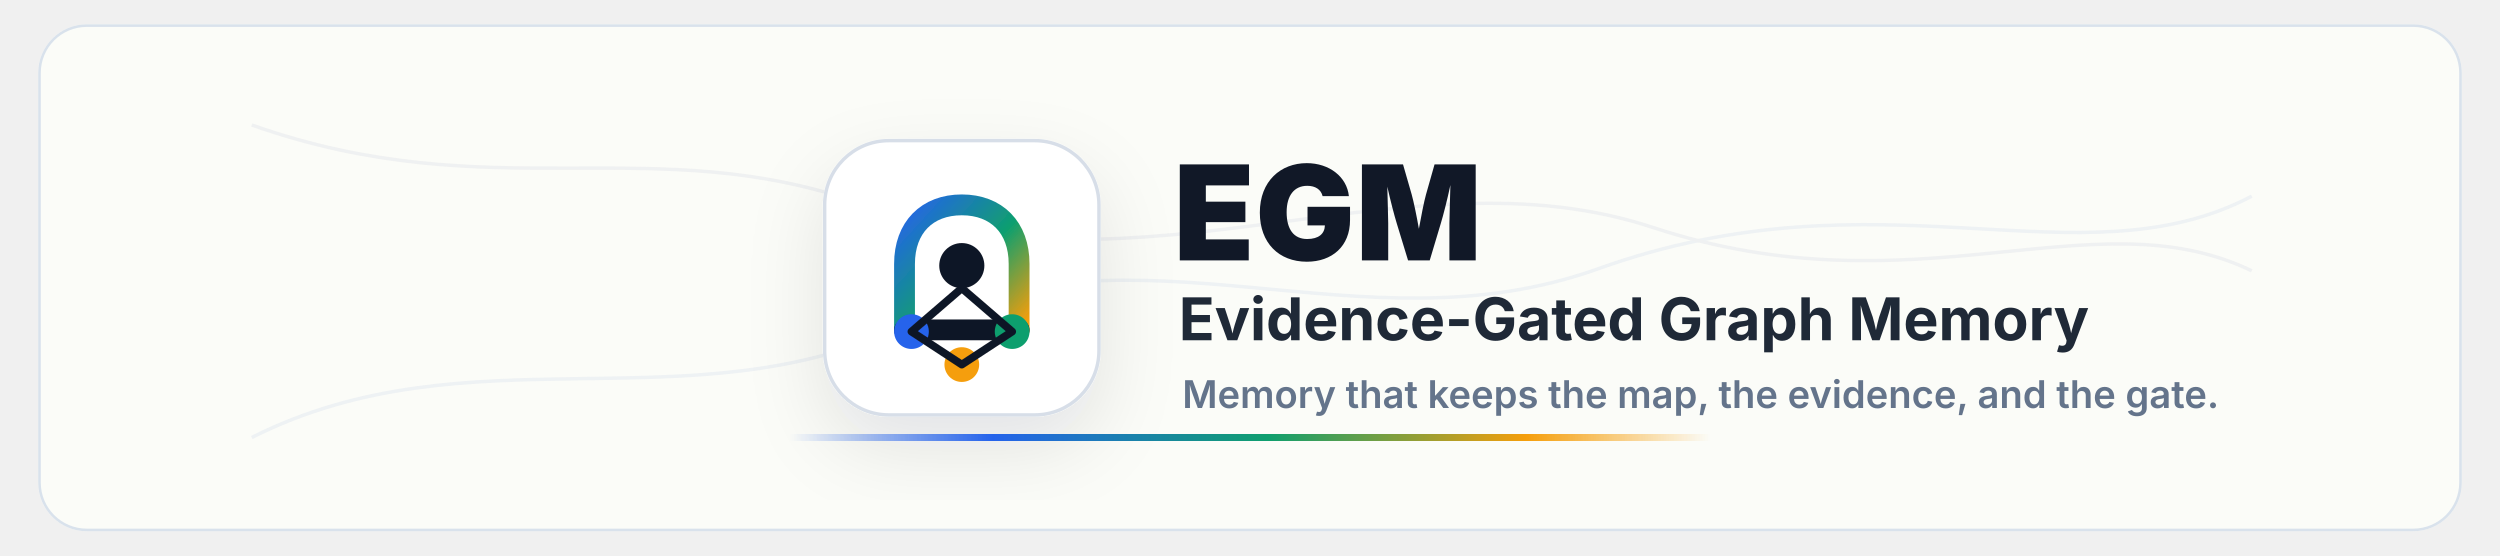
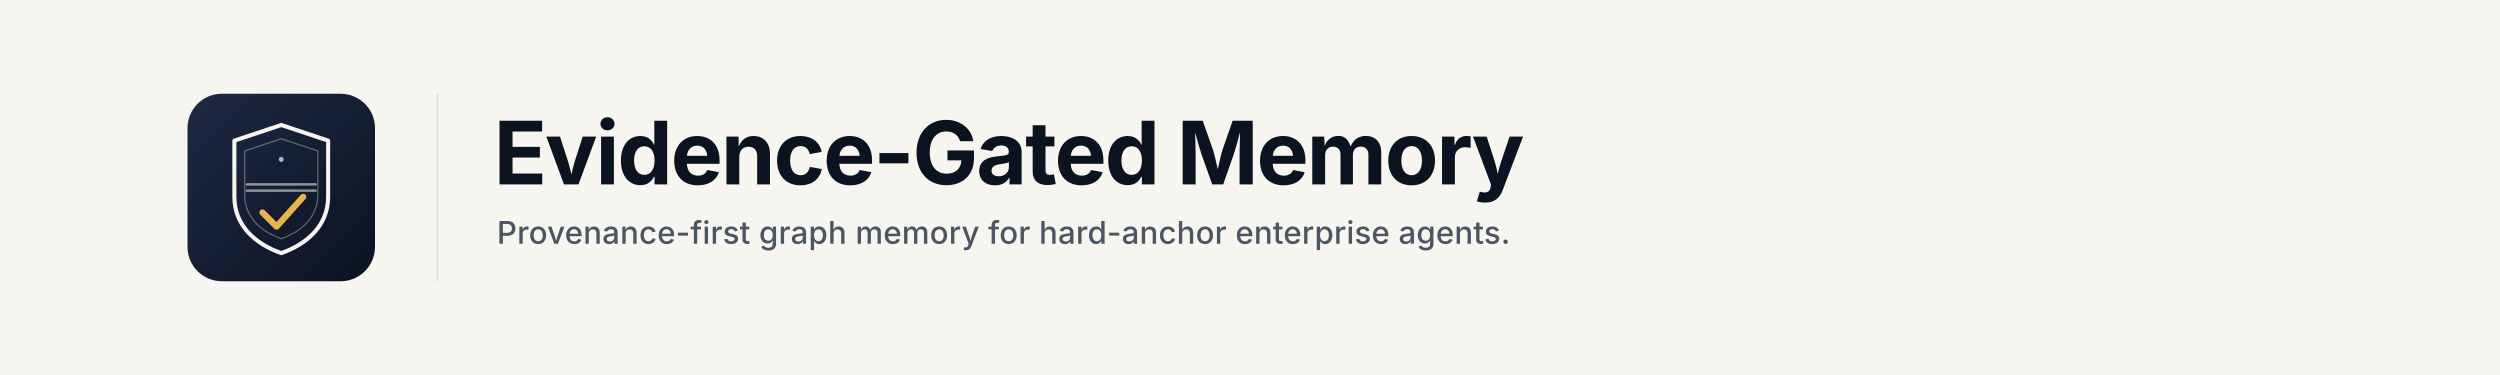
- <svg xmlns="http://www.w3.org/2000/svg" width="1440" height="320" viewBox="0 0 1440 320" fill="none" role="img" aria-labelledby="title desc">
+ <svg xmlns="http://www.w3.org/2000/svg" width="1600" height="240" viewBox="0 0 1600 240" fill="none" role="img" aria-labelledby="title desc">
  <defs>
-     <linearGradient id="mark" x1="0" y1="0" x2="1" y2="1">
-       <stop offset="0" stop-color="#2563EB" />
-       <stop offset="0.55" stop-color="#0F9F6E" />
-       <stop offset="1" stop-color="#F59E0B" />
+     <linearGradient id="markFill" x1="0" y1="0" x2="1" y2="1">
+       <stop offset="0" stop-color="#1E2A44" />
+       <stop offset="1" stop-color="#0B1220" />
    </linearGradient>
-     <linearGradient id="line" x1="455" y1="250" x2="985" y2="250" gradientUnits="userSpaceOnUse">
-       <stop stop-color="#2563EB" stop-opacity="0" />
-       <stop offset="0.22" stop-color="#2563EB" />
-       <stop offset="0.52" stop-color="#0F9F6E" />
-       <stop offset="0.8" stop-color="#F59E0B" />
-       <stop offset="1" stop-color="#F59E0B" stop-opacity="0" />
+     <linearGradient id="hairline" x1="0" y1="0" x2="1" y2="0" gradientUnits="userSpaceOnUse">
+       <stop offset="0" stop-color="#0B1220" stop-opacity="0" />
+       <stop offset="0.15" stop-color="#0B1220" stop-opacity="0.18" />
+       <stop offset="0.85" stop-color="#0B1220" stop-opacity="0.18" />
+       <stop offset="1" stop-color="#0B1220" stop-opacity="0" />
    </linearGradient>
-     <filter id="softShadow" x="-30%" y="-30%" width="160%" height="160%" color-interpolation-filters="sRGB">
-       <feDropShadow dx="0" dy="18" stdDeviation="22" flood-color="#0F172A" flood-opacity="0.10" />
-     </filter>
  </defs>
-   <rect x="22" y="14" width="1396" height="292" rx="28" fill="#FBFCF8" />
-   <rect x="22.75" y="14.75" width="1394.5" height="290.5" rx="27.25" stroke="#D9E2EC" stroke-width="1.5" />
-   <g opacity="0.52">
-     <path d="M145 252C270 189 397 246 520 188C658 123 782 204 920 155C1084 96 1198 165 1297 113" stroke="#E2E8F0" stroke-width="2" />
-     <path d="M145 72C284 121 376 74 498 118C660 176 810 84 952 131C1104 181 1206 112 1297 156" stroke="#E5E7EB" stroke-width="2" />
+   <rect width="1600" height="240" fill="#F7F5EF" />
+   <g transform="translate(120 60)">
+     <rect x="0" y="0" width="120" height="120" rx="22" fill="url(#markFill)" />
+     <g transform="translate(60 60)">
+       <path d="M0 -40                L30 -30                L30 6                C30 24 17 36 0 42                C-17 36 -30 24 -30 6                L-30 -30 Z" fill="none" stroke="#F7F5EF" stroke-width="2.6" stroke-linejoin="round" />
+       <path d="M0 -40                L30 -30                L30 6                C30 24 17 36 0 42                C-17 36 -30 24 -30 6                L-30 -30 Z" fill="none" stroke="#F7F5EF" stroke-width="1" stroke-linejoin="round" opacity="0.35" transform="scale(0.78)" />
+       <line x1="-22" y1="-2" x2="22" y2="-2" stroke="#F7F5EF" stroke-width="1.6" stroke-linecap="round" opacity="0.55" />
+       <line x1="-22" y1="2" x2="22" y2="2" stroke="#F7F5EF" stroke-width="1.6" stroke-linecap="round" opacity="0.55" />
+       <path d="M-12 16 L-3 25 L14 6" fill="none" stroke="#E7B549" stroke-width="4" stroke-linecap="round" stroke-linejoin="round" />
+       <circle cx="0" cy="-18" r="1.6" fill="#F7F5EF" opacity="0.7" />
+     </g>
  </g>
-   <g transform="translate(474 80)" filter="url(#softShadow)">
-     <rect x="0" y="0" width="160" height="160" rx="38" fill="#FFFFFF" />
-     <rect x="1" y="1" width="158" height="158" rx="37" stroke="#D7DEE8" stroke-width="2" />
-     <path d="M47 110V72C47 51 60 38 80 38C100 38 113 51 113 72V110" stroke="url(#mark)" stroke-width="12" stroke-linecap="round" />
-     <path d="M47 110H113" stroke="#111827" stroke-width="12" stroke-linecap="round" />
-     <circle cx="80" cy="73" r="13" fill="#111827" />
-     <circle cx="51" cy="111" r="10" fill="#2563EB" />
-     <circle cx="109" cy="111" r="10" fill="#0F9F6E" />
-     <circle cx="80" cy="130" r="10" fill="#F59E0B" />
-     <path d="M80 86L51 111M80 86L109 111M51 111L80 130M109 111L80 130" stroke="#111827" stroke-width="4.5" stroke-linecap="round" />
+   <line x1="280" y1="60" x2="280" y2="180" stroke="#0B1220" stroke-opacity="0.12" stroke-width="1" />
+   <g transform="translate(316 0)" font-family="Inter, 'Segoe UI', system-ui, -apple-system, Arial, sans-serif">
+     <text x="0" y="118" fill="#0B1220" font-size="56" font-weight="700" letter-spacing="-1.2">
+       Evidence-Gated Memory
+     </text>
+     <text x="2" y="156" fill="#4B5563" font-size="20" font-weight="450" letter-spacing="0.1">
+       Provenance-first graph memory for hard-anchor enterprise agents.
+     </text>
  </g>
-   <g transform="translate(676 92)">
-     <text x="0" y="58" fill="#111827" font-family="Segoe UI, Inter, Arial, sans-serif" font-size="76" font-weight="850" letter-spacing="0.5">EGM</text>
-     <text x="3" y="104" fill="#1F2937" font-family="Segoe UI, Inter, Arial, sans-serif" font-size="34" font-weight="750">Evidence-Gated Graph Memory</text>
-     <text x="5" y="143" fill="#64748B" font-family="Segoe UI, Inter, Arial, sans-serif" font-size="22" font-weight="600">Memory that keeps the map, the evidence, and the gate.</text>
-   </g>
-   <path d="M455 252H985" stroke="url(#line)" stroke-width="4" stroke-linecap="round" />
+   <line x1="120" y1="216" x2="1480" y2="216" stroke="url(#hairline)" stroke-width="1" />
</svg>
